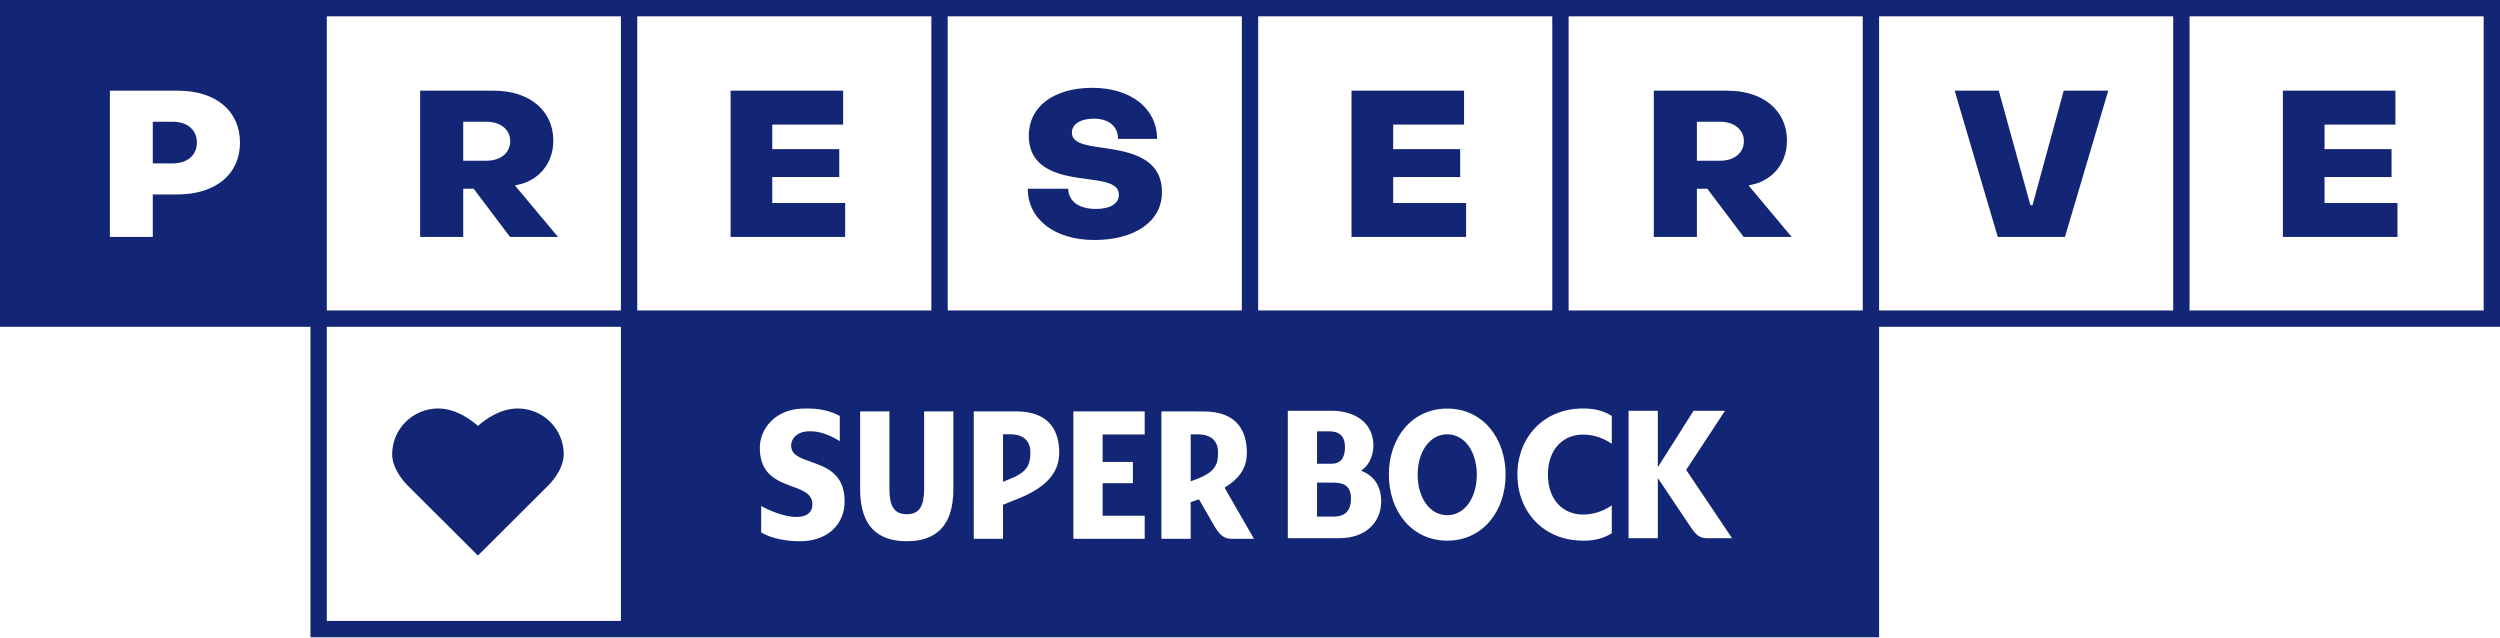
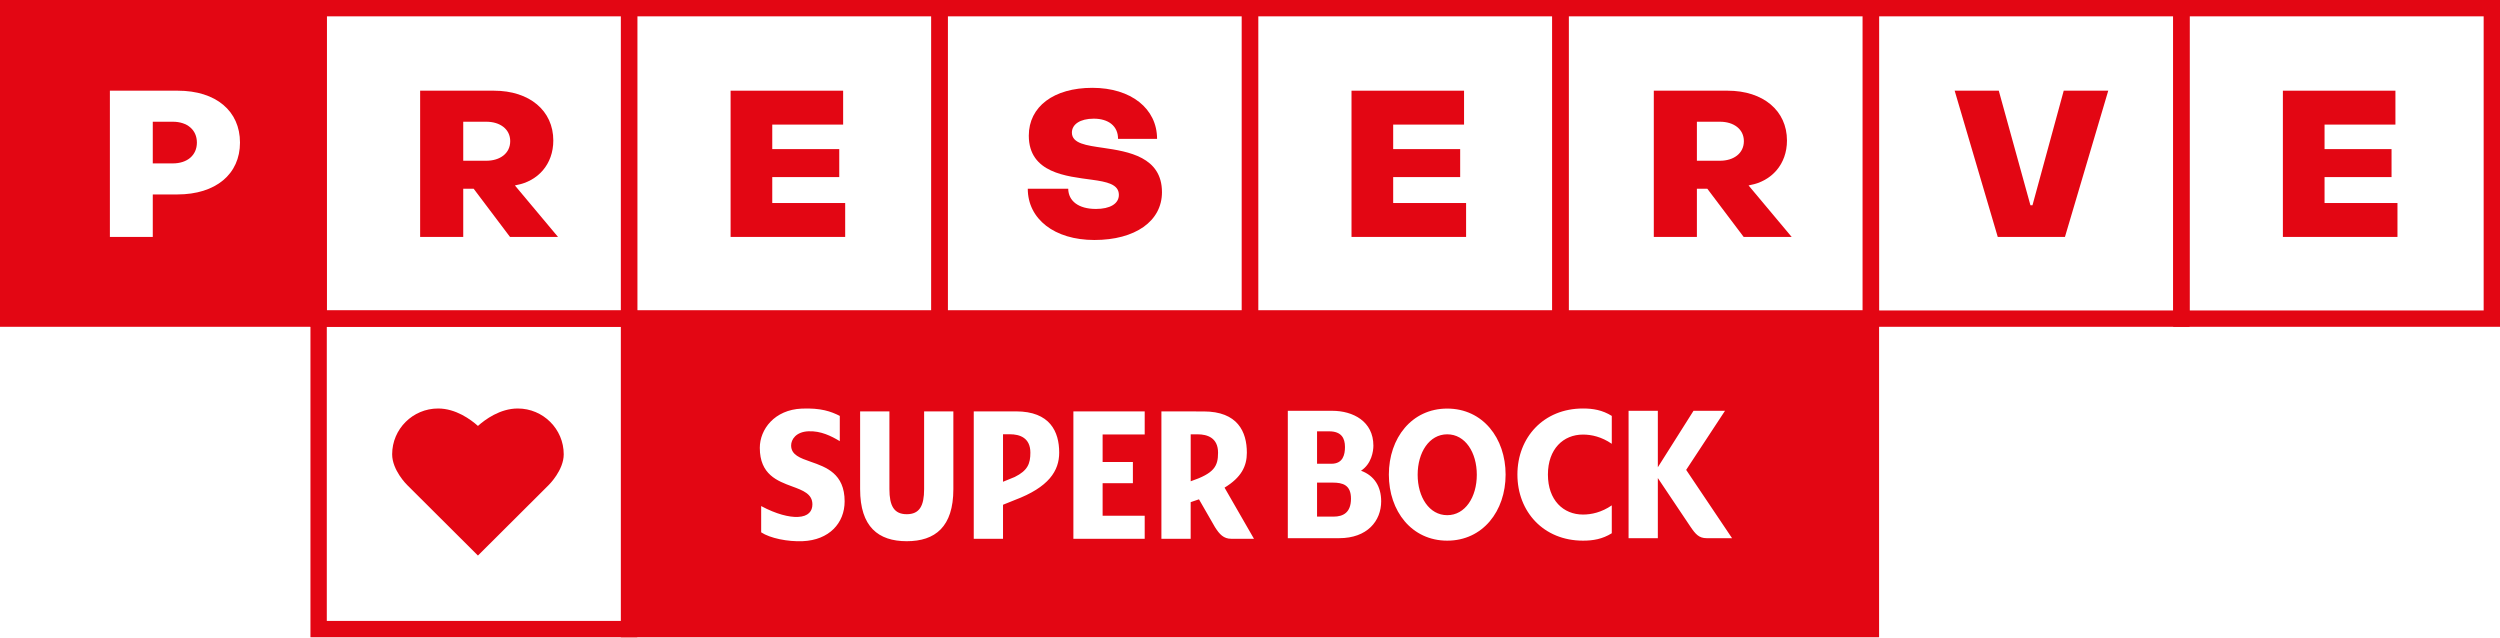
- <svg xmlns="http://www.w3.org/2000/svg" width="306" height="78" fill="none">
-   <path d="M63.375 50c-2.169 0-3.995 1.348-4.875 2.133-.88-.785-2.706-2.133-4.875-2.133C50.523 50 48 52.514 48 55.606c0 1.936 1.774 3.698 1.845 3.768L58.5 68l8.65-8.621c.076-.075 1.85-1.837 1.85-3.773C69 52.514 66.477 50 63.375 50zM103.45 29H89.425V11.1H103.2v4.15h-8.675v3h8.2v3.425h-8.2v3.175h8.925V29zM133.95 29.375c5 0 8.275-2.3 8.275-5.85 0-4.325-4.125-4.975-7.175-5.425l-.139-.02c-2.015-.29-3.711-.535-3.711-1.855 0-1 1-1.7 2.675-1.7 1.8 0 2.975.9 2.975 2.475h4.775c0-3.7-3.175-6.25-7.925-6.25-4.725 0-7.775 2.3-7.775 5.85 0 4.365 4.187 4.926 7.242 5.335l.483.065c1.825.25 3.3.55 3.3 1.85 0 1.1-1.1 1.725-2.8 1.725-2.15 0-3.375-.975-3.4-2.475h-4.95c0 3.7 3.25 6.275 8.15 6.275zM179.45 29h-14.025V11.1H179.2v4.15h-8.675v3h8.2v3.425h-8.2v3.175h8.925V29z" fill="#122675" />
-   <path fill-rule="evenodd" clip-rule="evenodd" d="M202.425 29h5.275v-5.9h1.275l4.45 5.9h5.875l-5.275-6.3.2-.05c2.6-.475 4.5-2.525 4.5-5.45 0-3.65-2.9-6.1-7.275-6.1h-9.025V29zm5.275-9.325V14.9h2.825c1.675 0 2.925.9 2.925 2.375 0 1.5-1.25 2.4-2.925 2.4H207.7zM51.425 29H56.7v-5.9h1.275l4.45 5.9H68.3l-5.275-6.3.2-.05c2.6-.475 4.5-2.525 4.5-5.45 0-3.65-2.9-6.1-7.275-6.1h-9.025V29zm5.275-9.325V14.9h2.825c1.675 0 2.925.9 2.925 2.375 0 1.5-1.25 2.4-2.925 2.4H56.7z" fill="#122675" />
-   <path d="M252.75 29h-8.225l-5.275-17.9h5.4l3.875 14.025h.25L252.6 11.1h5.45l-5.3 17.9zM18.7 20v-5.1h2.45c1.775 0 2.95 1 2.95 2.55C24.1 19 22.925 20 21.15 20H18.7zM279.425 29h14.025v-4.15h-8.925v-3.175h8.2V18.25h-8.2v-3h8.675V11.1h-13.775V29zM145.741 53.161h.846c1.187 0 2.503.423 2.503 2.25 0 1.667-.477 2.526-3.349 3.497v-5.747zM173.521 58.11c0 2.733 1.417 4.948 3.62 4.948 2.203 0 3.62-2.215 3.62-4.949 0-2.73-1.414-4.949-3.62-4.949-2.203 0-3.62 2.215-3.62 4.95zM161.207 52.795h1.48c1.506 0 1.938.84 1.938 1.917 0 .917-.231 2.051-1.657 2.051h-1.761v-3.968zM163.22 63.235h-2.013V59.07h1.909c1.237 0 2.244.285 2.244 1.965 0 1.676-.921 2.199-2.14 2.199zM124.202 58.382l-1.433.586v-5.814h.846c1.187 0 2.503.423 2.503 2.247 0 1.336-.316 2.189-1.916 2.98z" fill="#122675" />
-   <path fill-rule="evenodd" clip-rule="evenodd" d="M0 0h306v40h-76v38H38V40H0V0zm76 76V40H40v36h36zm2-38h36V2H78v36zm38 0h36V2h-36v36zm38 0h36V2h-36v36zm38 0h36V2h-36v36zM76 38V2H40v36h36zm154 0h36V2h-36v36zM13.45 29h5.25v-5.2h3c4.725 0 7.675-2.5 7.675-6.35 0-3.85-2.925-6.35-7.625-6.35h-8.3V29zM268 2v36h36V2h-36zM140.111 63.128h-5.15v-3.984h3.705v-2.6h-3.705v-3.368h5.15v-2.824h-8.729V65.95h8.729v-2.82zm-23.42-3.256c0 4.615-2.225 6.372-5.706 6.372-3.478 0-5.706-1.757-5.706-6.369v-9.523h3.585v9.514c0 2.044.559 3.073 2.124 3.073 1.566 0 2.124-1.029 2.124-3.074v-9.513h3.579v9.52zm29.047 1.59c.354-.115.695-.23 1.017-.346l1.959 3.408c.559.884 1.061 1.423 1.992 1.423h2.78l-3.601-6.26c2.055-1.25 2.73-2.625 2.73-4.276 0-2.574-1.13-5.051-5.292-5.051l-5.167-.003v15.59h3.582v-4.484zm24.258-3.369c0-4.465 2.793-8.083 7.145-8.083 4.352 0 7.148 3.618 7.145 8.083 0 4.465-2.793 8.084-7.145 8.084-4.352 0-7.145-3.619-7.145-8.084zm-72.341 5.18c-1.057.042-2.626-.333-4.488-1.33v3.215c1.108.727 3.248 1.16 5.081 1.083 3.238-.134 5.135-2.211 5.135-4.875 0-3.398-2.271-4.19-4.139-4.843-1.303-.455-2.41-.841-2.41-1.997 0-.74.597-1.673 2.121-1.737 1.524-.064 2.806.59 3.835 1.208v-3.09c-1.08-.548-2.307-.99-4.652-.894-3.349.141-5.138 2.545-5.138 4.802 0 3.264 2.145 4.055 3.96 4.724 1.328.49 2.478.914 2.478 2.196.003.817-.483 1.484-1.783 1.538zm109.631-12.99h3.854l-4.753 7.23 5.617 8.36h-3.108c-.934 0-1.36-.478-1.995-1.42l-3.982-5.94v7.36h-3.582v-15.59h3.582v6.91l4.367-6.91zm-40.698 7.333c1.291-.837 1.515-2.388 1.515-3.064 0-2.984-2.497-4.27-5.037-4.27h-5.438v15.59h6.287c3.44 0 5.141-2.108 5.141-4.516-.003-1.775-.811-3.131-2.468-3.74zm27.172 8.56c-4.832 0-8.029-3.55-8.029-8.09 0-4.535 3.197-8.09 8.029-8.086 1.224 0 2.361.186 3.522.907v3.414c-1.253-.86-2.477-1.129-3.525-1.129-2.411 0-4.292 1.767-4.292 4.895 0 3.128 1.881 4.894 4.292 4.894 1.048 0 2.272-.27 3.525-1.125v3.414c-1.161.72-2.298.907-3.522.907zm-64.114-10.775c0-2.574-1.127-5.049-5.292-5.049h-5.167v15.594h3.582v-4.164l1.433-.577c4.172-1.567 5.444-3.573 5.444-5.804z" fill="#122675" />
+ <svg xmlns="http://www.w3.org/2000/svg" width="306" height="78" viewBox="0 0 306 78" fill="none">
+   <path fill-rule="evenodd" clip-rule="evenodd" d="M40 0H0V40H40V0ZM18.7 29H13.45V11.1H21.75C26.45 11.1 29.375 13.6 29.375 17.45C29.375 21.3 26.425 23.8 21.7 23.8H18.7V29ZM18.7 14.9V20H21.15C22.925 20 24.1 19 24.1 17.45C24.1 15.9 22.925 14.9 21.15 14.9H18.7Z" fill="#E30613" />
+   <path fill-rule="evenodd" clip-rule="evenodd" d="M76 2H40V38H76V2ZM38 0V40H78V0H38Z" fill="#E30613" />
+   <path d="M51.425 29H56.7V23.1H57.975L62.425 29H68.3L63.025 22.7L63.225 22.65C65.825 22.175 67.725 20.125 67.725 17.2C67.725 13.55 64.825 11.1 60.45 11.1H51.425V29ZM56.7 19.675V14.9H59.525C61.2 14.9 62.45 15.8 62.45 17.275C62.45 18.775 61.2 19.675 59.525 19.675H56.7Z" fill="#E30613" />
+   <path fill-rule="evenodd" clip-rule="evenodd" d="M114 2H78V38H114V2ZM76 0V40H116V0H76Z" fill="#E30613" />
+   <path d="M89.425 29H103.45V24.85H94.525V21.675H102.725V18.25H94.525V15.25H103.2V11.1H89.425V29Z" fill="#E30613" />
+   <path fill-rule="evenodd" clip-rule="evenodd" d="M152 2H116V38H152V2ZM114 0V40H154V0H114Z" fill="#E30613" />
+   <path d="M133.95 29.375C138.95 29.375 142.225 27.075 142.225 23.525C142.225 19.2 138.1 18.55 135.05 18.1C132.975 17.8 131.2 17.575 131.2 16.225C131.2 15.225 132.2 14.525 133.875 14.525C135.675 14.525 136.85 15.425 136.85 17H141.625C141.625 13.3 138.45 10.75 133.7 10.75C128.975 10.75 125.925 13.05 125.925 16.6C125.925 21.2 130.575 21.575 133.65 22C135.475 22.25 136.95 22.55 136.95 23.85C136.95 24.95 135.85 25.575 134.15 25.575C132 25.575 130.775 24.6 130.75 23.1H125.8C125.8 26.8 129.05 29.375 133.95 29.375Z" fill="#E30613" />
+   <path fill-rule="evenodd" clip-rule="evenodd" d="M190 2H154V38H190V2ZM152 0V40H192V0H152Z" fill="#E30613" />
+   <path d="M165.425 29H179.45V24.85H170.525V21.675H178.725V18.25H170.525V15.25H179.2V11.1H165.425V29Z" fill="#E30613" />
+   <path fill-rule="evenodd" clip-rule="evenodd" d="M228 2H192V38H228V2ZM190 0V40H230V0H190Z" fill="#E30613" />
+   <path d="M202.425 29H207.7V23.1H208.975L213.425 29H219.3L214.025 22.7L214.225 22.65C216.825 22.175 218.725 20.125 218.725 17.2C218.725 13.55 215.825 11.1 211.45 11.1H202.425V29ZM207.7 19.675V14.9H210.525C212.2 14.9 213.45 15.8 213.45 17.275C213.45 18.775 212.2 19.675 210.525 19.675H207.7Z" fill="#E30613" />
+   <path fill-rule="evenodd" clip-rule="evenodd" d="M266 2H230V38H266V2ZM228 0V40H268V0H228Z" fill="#E30613" />
+   <path d="M244.525 29H252.75L258.05 11.1H252.6L248.775 25.125H248.525L244.65 11.1H239.25L244.525 29Z" fill="#E30613" />
+   <path fill-rule="evenodd" clip-rule="evenodd" d="M304 2H268V38H304V2ZM266 0V40H306V0H266Z" fill="#E30613" />
+   <path d="M279.425 29H293.45V24.85H284.525V21.675H292.725V18.25H284.525V15.25H293.2V11.1H279.425V29Z" fill="#E30613" />
+   <path fill-rule="evenodd" clip-rule="evenodd" d="M76 40H40V76H76V40ZM38 38V78H78V38H38Z" fill="#E30613" />
+   <path d="M63.375 50C61.206 50 59.38 51.348 58.5 52.133C57.62 51.348 55.794 50 53.625 50C50.523 50 48 52.514 48 55.606C48 57.542 49.774 59.304 49.845 59.374L58.5 68L67.15 59.379C67.226 59.304 69 57.542 69 55.606C69 52.514 66.477 50 63.375 50Z" fill="#E30613" />
+   <path fill-rule="evenodd" clip-rule="evenodd" d="M230 38H76V78H230V38ZM134.961 63.128H140.111V65.949H131.382V50.352H140.111V53.176H134.961V56.545H138.666V59.144H134.961V63.128ZM110.985 66.244C114.466 66.244 116.691 64.487 116.691 59.872V50.352H113.112V59.865C113.112 61.91 112.554 62.939 110.988 62.939C109.423 62.939 108.864 61.91 108.864 59.865V50.352H105.279V59.875C105.279 64.487 107.507 66.244 110.985 66.244ZM146.755 61.117C146.433 61.232 146.092 61.347 145.738 61.463V65.947H142.156V50.357L147.323 50.36C151.485 50.36 152.615 52.837 152.615 55.411C152.615 57.062 151.94 58.437 149.885 59.687L153.486 65.947H150.706C149.775 65.947 149.273 65.408 148.714 64.524L146.755 61.117ZM146.587 53.161H145.741V58.908C148.613 57.937 149.09 57.078 149.09 55.411C149.09 53.584 147.774 53.161 146.587 53.161ZM177.141 50.01C172.789 50.01 169.996 53.628 169.996 58.093C169.996 62.558 172.789 66.177 177.141 66.177C181.493 66.177 184.286 62.558 184.286 58.093C184.289 53.628 181.493 50.01 177.141 50.01ZM177.141 63.058C174.938 63.058 173.521 60.843 173.521 58.109C173.521 55.375 174.938 53.16 177.141 53.16C179.347 53.16 180.761 55.378 180.761 58.109C180.761 60.843 179.344 63.058 177.141 63.058ZM93.167 61.943C95.029 62.94 96.598 63.315 97.655 63.273C98.955 63.219 99.441 62.552 99.438 61.735C99.438 60.453 98.287 60.029 96.959 59.539C95.145 58.87 93 58.078 93 54.815C93 52.558 94.789 50.154 98.138 50.013C100.483 49.917 101.71 50.359 102.79 50.907V53.997C101.761 53.379 100.479 52.725 98.955 52.789C97.431 52.853 96.834 53.786 96.834 54.526C96.834 55.682 97.941 56.068 99.244 56.523C101.112 57.175 103.383 57.968 103.383 61.366C103.383 64.03 101.486 66.107 98.248 66.241C96.415 66.318 94.275 65.885 93.167 65.158V61.943ZM211.14 50.282H207.286L202.919 57.193V50.282H199.337V65.873H202.919V58.513L206.901 64.453C207.536 65.395 207.962 65.873 208.896 65.873H212.004L206.387 57.513L211.14 50.282ZM168.103 54.552C168.103 55.228 167.879 56.779 166.588 57.616C168.245 58.225 169.053 59.581 169.056 61.356C169.056 63.764 167.355 65.873 163.915 65.873H157.628V50.282H163.066C165.606 50.282 168.103 51.568 168.103 54.552ZM162.687 52.795H161.207V56.763H162.968C164.394 56.763 164.625 55.629 164.625 54.712C164.625 53.635 164.192 52.795 162.687 52.795ZM161.207 63.235H163.22C164.439 63.235 165.36 62.712 165.36 61.036C165.36 59.356 164.353 59.071 163.116 59.071H161.207V63.235ZM185.731 58.087C185.731 62.625 188.928 66.177 193.76 66.177C194.984 66.177 196.121 65.991 197.282 65.27V61.856C196.029 62.712 194.805 62.981 193.757 62.981C191.346 62.981 189.465 61.215 189.465 58.087C189.465 54.959 191.346 53.192 193.757 53.192C194.805 53.192 196.029 53.462 197.282 54.321V50.907C196.121 50.186 194.984 50 193.76 50C188.928 49.997 185.731 53.551 185.731 58.087ZM124.354 50.352C128.519 50.352 129.646 52.827 129.646 55.401C129.646 57.632 128.374 59.638 124.202 61.205L122.769 61.782V65.946H119.187V50.352H124.354ZM122.769 58.968L124.202 58.382C125.802 57.59 126.118 56.737 126.118 55.401C126.118 53.577 124.802 53.154 123.615 53.154H122.769V58.968Z" fill="#E30613" />
</svg>
